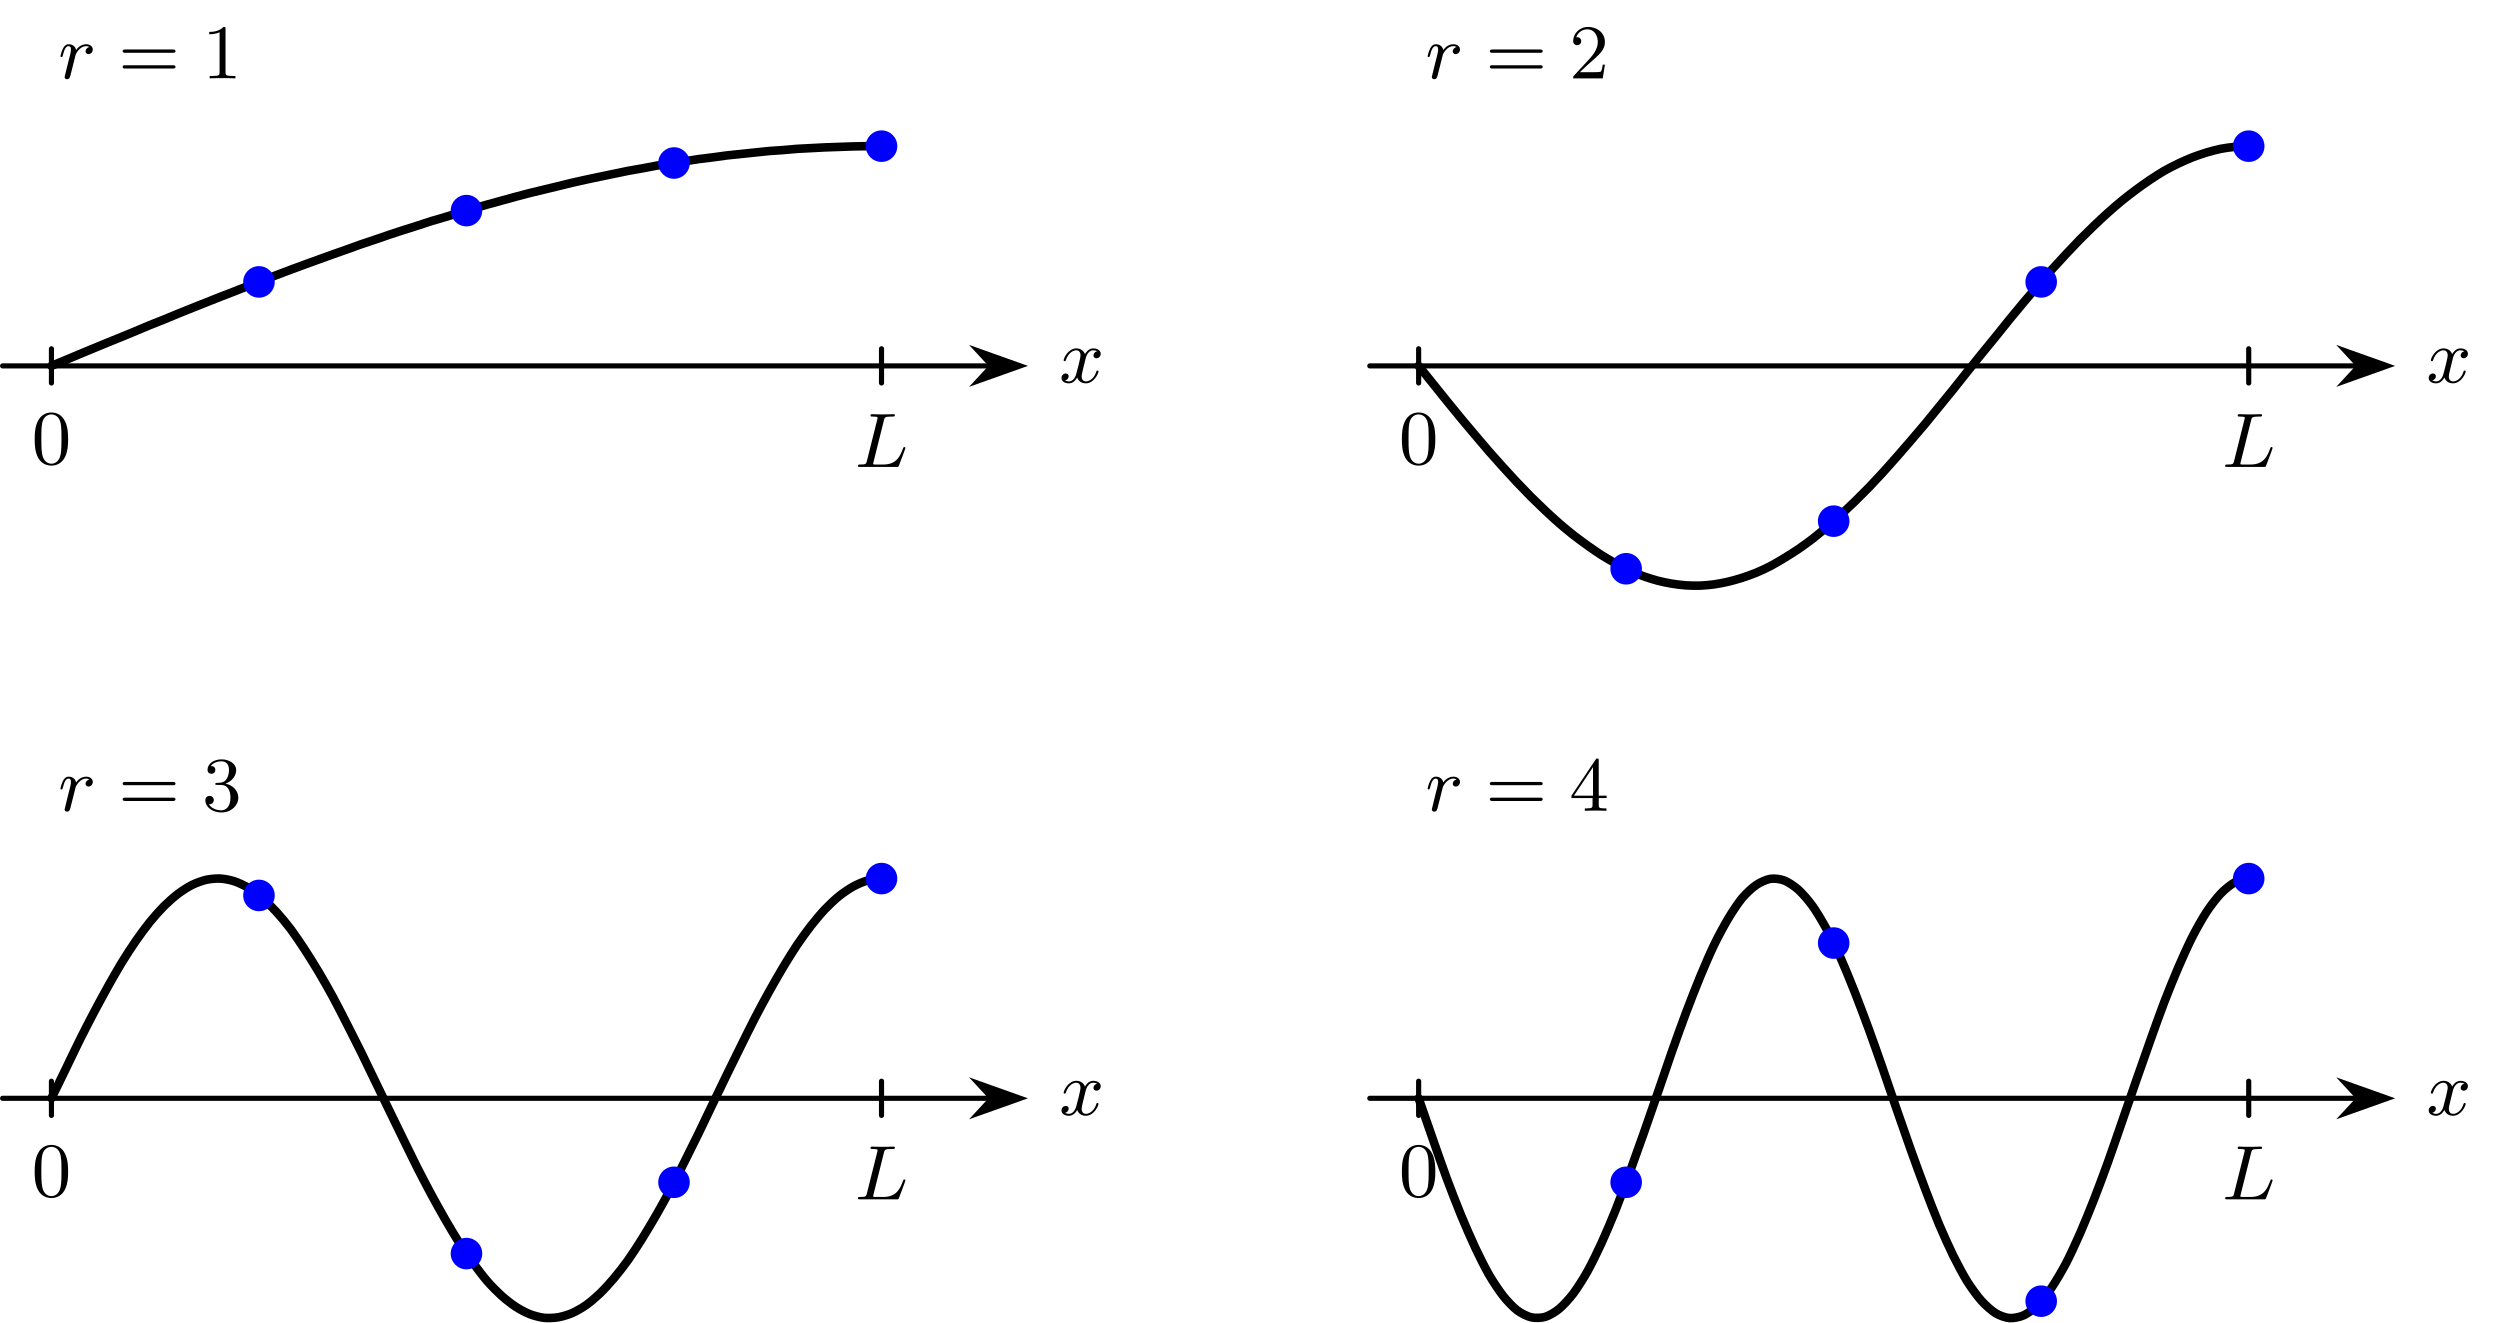
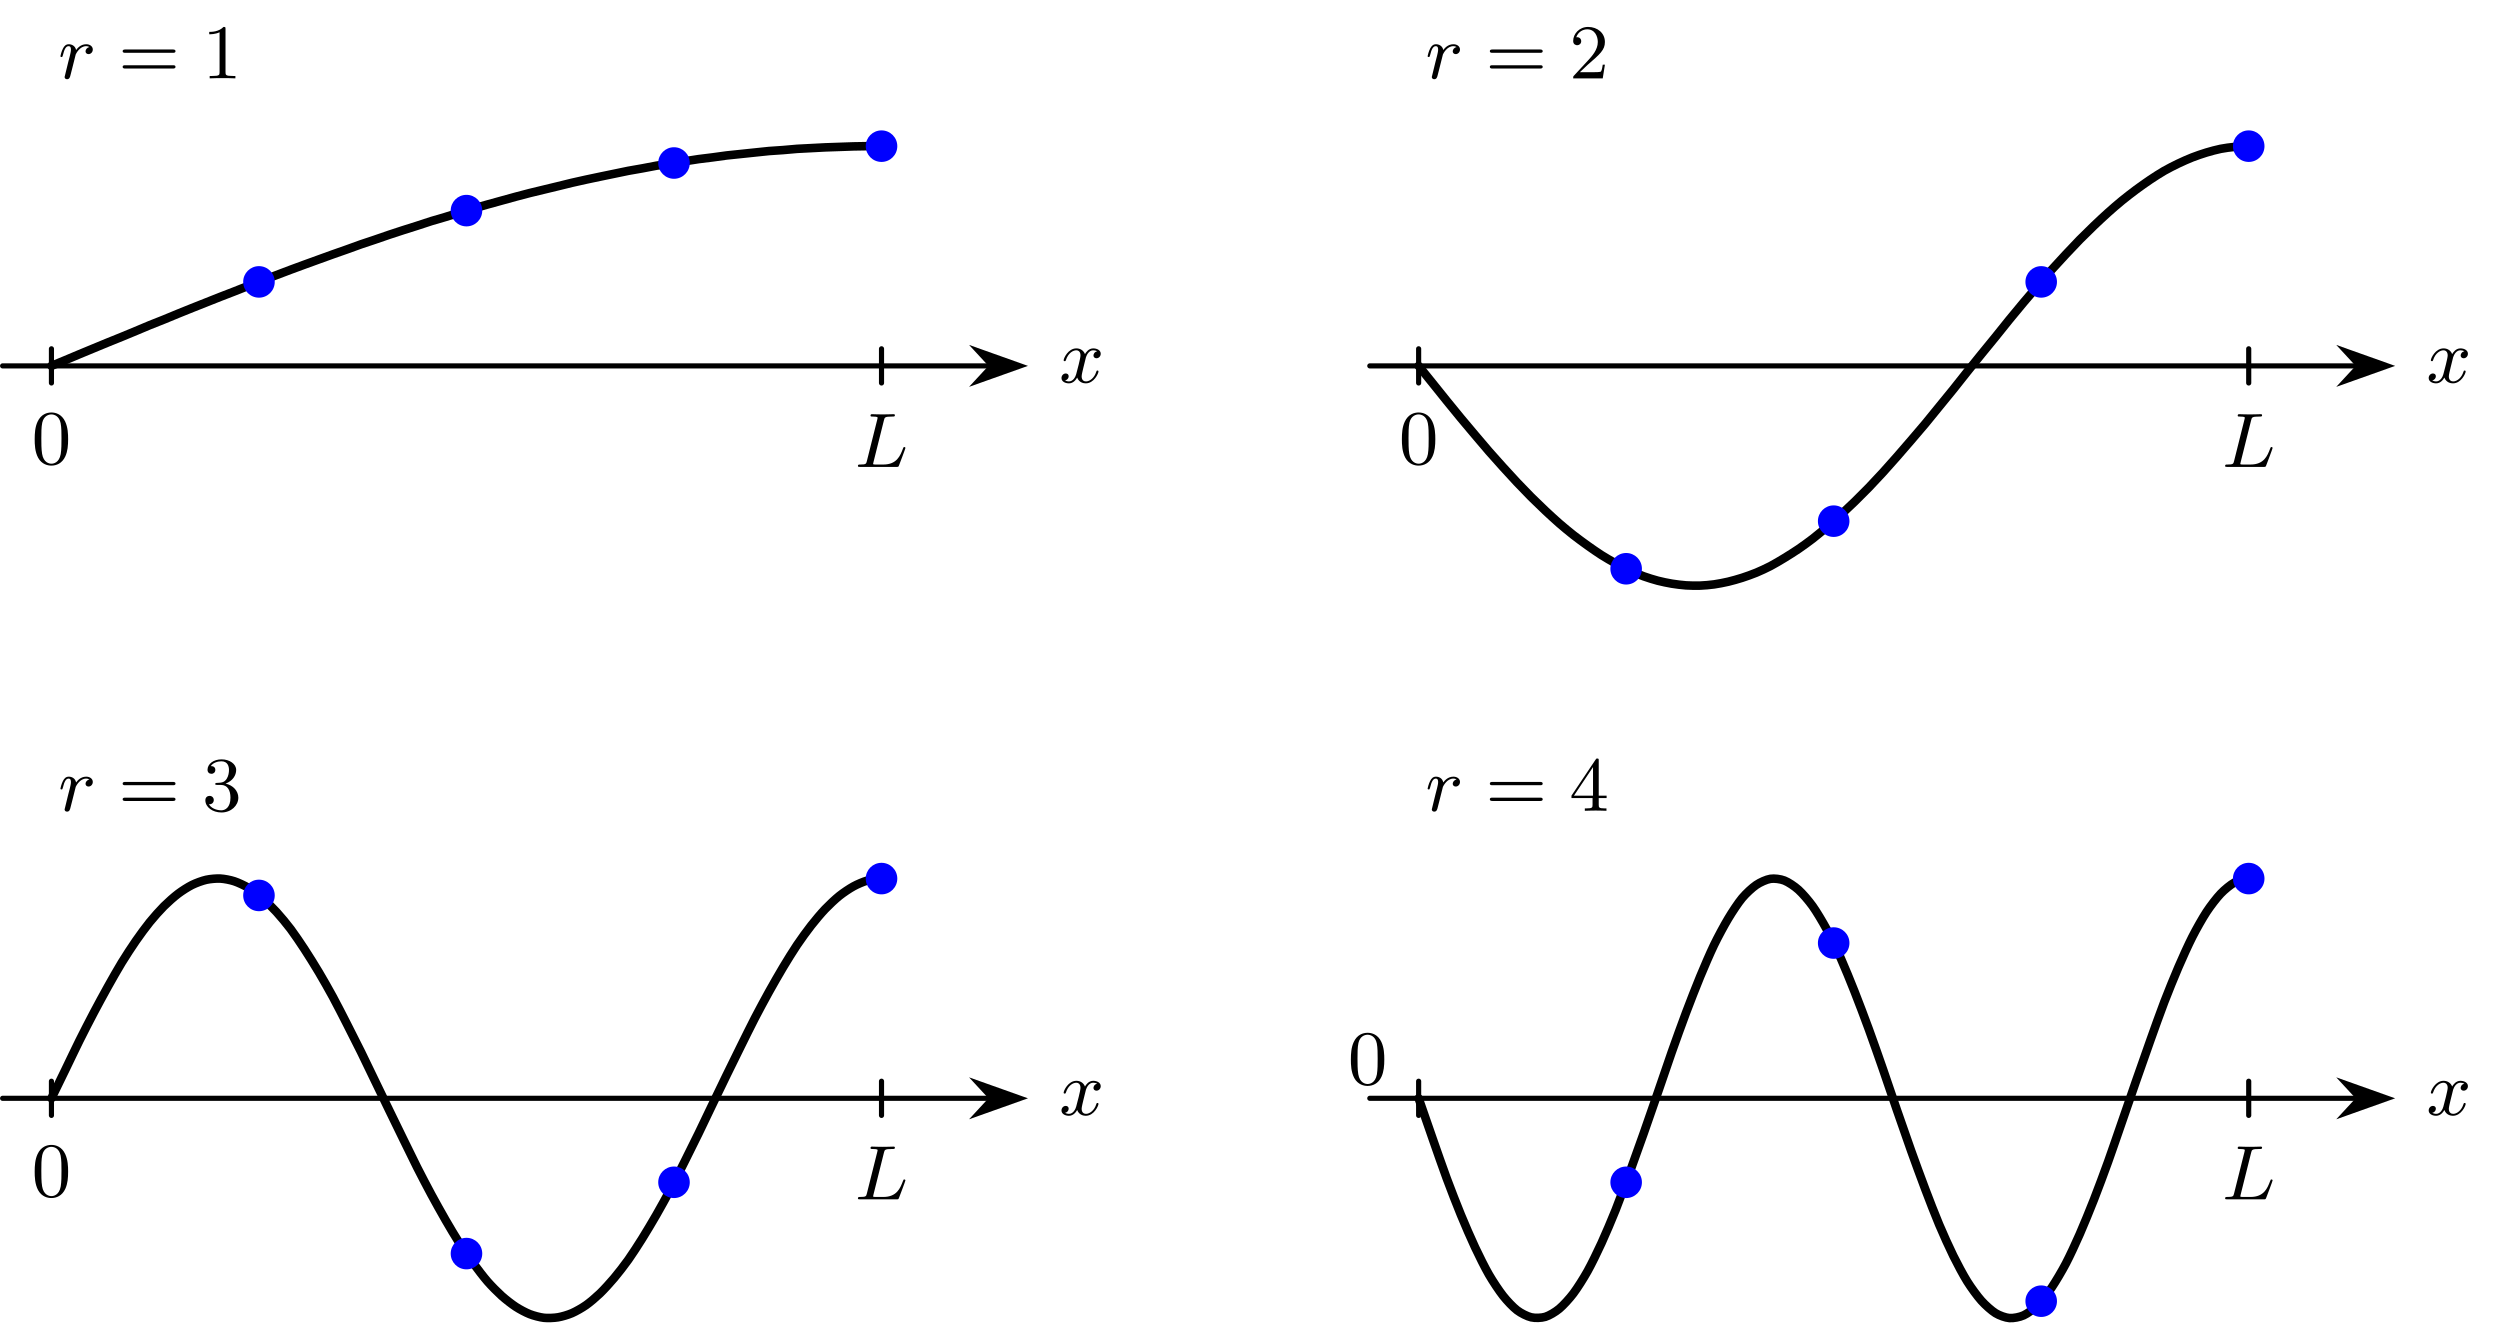
<svg xmlns="http://www.w3.org/2000/svg" xmlns:xlink="http://www.w3.org/1999/xlink" version="1.1" width="391.85pt" height="207.31pt" viewBox="-72 -72 290.258 153.567">
  <defs>
    <path id="mmp-nacini-g0-76" d="M3.416-5.416C3.497-5.756 3.524-5.846 4.358-5.846C4.609-5.846 4.689-5.846 4.689-6.007C4.689-6.124 4.573-6.124 4.546-6.124C4.34-6.124 4.107-6.106 3.891-6.106S3.461-6.097 3.246-6.097C3.04-6.097 2.824-6.097 2.627-6.106C2.466-6.115 2.188-6.124 2.035-6.124C1.982-6.124 1.856-6.124 1.856-5.963C1.856-5.846 1.937-5.846 2.125-5.846C2.161-5.846 2.322-5.846 2.466-5.828C2.618-5.81 2.681-5.792 2.681-5.694C2.681-5.649 2.672-5.613 2.645-5.514L1.435-.681C1.354-.359 1.336-.278 .664-.278C.493-.278 .395-.278 .395-.117C.395 0 .484 0 .646 0H4.878C5.093 0 5.102-.009 5.174-.197C5.263-.421 5.909-2.125 5.909-2.197S5.846-2.313 5.783-2.313C5.694-2.313 5.685-2.277 5.613-2.098C5.308-1.3 4.914-.278 3.344-.278H2.457C2.331-.278 2.313-.278 2.277-.287C2.188-.296 2.161-.305 2.161-.368C2.161-.395 2.161-.412 2.206-.574L3.416-5.416Z" />
    <path id="mmp-nacini-g0-114" d="M3.622-3.631C3.327-3.578 3.174-3.327 3.174-3.138C3.174-2.968 3.3-2.815 3.524-2.815C3.766-2.815 4.017-3.022 4.017-3.353C4.017-3.703 3.694-3.963 3.255-3.963C2.582-3.963 2.206-3.461 2.08-3.291C1.973-3.784 1.569-3.963 1.228-3.963C.906-3.963 .699-3.766 .547-3.452C.377-3.129 .26-2.618 .26-2.582C.26-2.502 .323-2.475 .386-2.475C.484-2.475 .502-2.52 .547-2.699C.717-3.407 .906-3.739 1.21-3.739C1.479-3.739 1.479-3.452 1.479-3.318C1.479-3.129 1.408-2.851 1.354-2.618C1.291-2.385 1.201-2 1.166-1.892L.807-.421C.744-.206 .744-.188 .744-.161C.744-.045 .825 .099 1.022 .099C1.309 .099 1.372-.143 1.435-.403C1.542-.789 1.542-.807 1.632-1.175C1.964-2.52 2.017-2.735 2.035-2.78C2.089-2.887 2.502-3.739 3.246-3.739C3.452-3.739 3.578-3.667 3.622-3.631Z" />
    <path id="mmp-nacini-g0-120" d="M4.411-3.622C4.08-3.56 3.981-3.273 3.981-3.138C3.981-2.968 4.107-2.815 4.331-2.815C4.582-2.815 4.824-3.031 4.824-3.344C4.824-3.757 4.376-3.963 3.954-3.963C3.416-3.963 3.102-3.488 2.995-3.3C2.824-3.739 2.43-3.963 2-3.963C1.04-3.963 .52-2.815 .52-2.582C.52-2.502 .583-2.475 .646-2.475C.726-2.475 .753-2.52 .771-2.573C1.049-3.461 1.641-3.739 1.982-3.739C2.242-3.739 2.475-3.569 2.475-3.147C2.475-2.824 2.089-1.39 1.973-.959C1.901-.681 1.632-.126 1.139-.126C.959-.126 .771-.188 .681-.242C.924-.287 1.103-.493 1.103-.726C1.103-.95 .933-1.049 .762-1.049C.502-1.049 .269-.825 .269-.52C.269-.081 .753 .099 1.13 .099C1.65 .099 1.955-.332 2.089-.574C2.313 .018 2.842 .099 3.084 .099C4.053 .099 4.564-1.067 4.564-1.282C4.564-1.327 4.537-1.39 4.447-1.39C4.349-1.39 4.34-1.354 4.295-1.219C4.098-.574 3.578-.126 3.111-.126C2.851-.126 2.609-.287 2.609-.717C2.609-.915 2.735-1.408 2.815-1.748C2.851-1.91 3.093-2.878 3.111-2.941C3.219-3.264 3.488-3.739 3.945-3.739C4.107-3.739 4.277-3.712 4.411-3.622Z" />
    <path id="mmp-nacini-g1-48" d="M4.241-2.869C4.241-3.47 4.214-4.241 3.9-4.914C3.506-5.756 2.824-5.972 2.304-5.972C1.766-5.972 1.085-5.756 .69-4.896C.403-4.277 .359-3.551 .359-2.869C.359-2.286 .377-1.417 .762-.708C1.184 .054 1.883 .197 2.295 .197C2.878 .197 3.542-.054 3.918-.879C4.187-1.479 4.241-2.152 4.241-2.869ZM2.304-.027C2.035-.027 1.39-.152 1.219-1.166C1.13-1.695 1.13-2.466 1.13-2.977C1.13-3.587 1.13-4.295 1.237-4.788C1.417-5.586 1.991-5.747 2.295-5.747C2.636-5.747 3.201-5.568 3.371-4.734C3.47-4.241 3.47-3.542 3.47-2.977C3.47-2.421 3.47-1.668 3.38-1.139C3.192-.117 2.529-.027 2.304-.027Z" />
    <path id="mmp-nacini-g1-49" d="M2.726-5.73C2.726-5.954 2.717-5.972 2.493-5.972C1.937-5.398 1.112-5.398 .834-5.398V-5.12C1.004-5.12 1.551-5.12 2.035-5.353V-.717C2.035-.386 2.008-.278 1.175-.278H.888V0C1.21-.027 2.008-.027 2.376-.027S3.551-.027 3.873 0V-.278H3.587C2.753-.278 2.726-.386 2.726-.717V-5.73Z" />
    <path id="mmp-nacini-g1-50" d="M4.142-1.587H3.891C3.873-1.47 3.802-.941 3.685-.798C3.631-.717 3.013-.717 2.833-.717H1.237L2.125-1.56C3.596-2.833 4.142-3.309 4.142-4.223C4.142-5.254 3.291-5.972 2.188-5.972C1.157-5.972 .457-5.156 .457-4.34C.457-3.891 .843-3.847 .924-3.847C1.121-3.847 1.39-3.99 1.39-4.313C1.39-4.582 1.201-4.779 .924-4.779C.879-4.779 .852-4.779 .816-4.77C1.031-5.407 1.605-5.694 2.089-5.694C3.004-5.694 3.318-4.842 3.318-4.223C3.318-3.309 2.627-2.564 2.197-2.098L.556-.323C.457-.224 .457-.206 .457 0H3.891L4.142-1.587Z" />
    <path id="mmp-nacini-g1-51" d="M2.735-3.156C3.569-3.47 3.963-4.125 3.963-4.743C3.963-5.434 3.201-5.972 2.268-5.972S.637-5.443 .637-4.761C.637-4.465 .834-4.295 1.094-4.295S1.542-4.483 1.542-4.743C1.542-5.057 1.327-5.192 1.022-5.192C1.255-5.568 1.802-5.747 2.242-5.747C2.986-5.747 3.129-5.156 3.129-4.734C3.129-4.465 3.075-4.035 2.851-3.694C2.573-3.291 2.26-3.273 2-3.255C1.775-3.237 1.757-3.237 1.686-3.237C1.605-3.228 1.533-3.219 1.533-3.12C1.533-3.004 1.605-3.004 1.757-3.004H2.179C2.959-3.004 3.3-2.376 3.3-1.524C3.3-.377 2.69-.054 2.233-.054C2.062-.054 1.193-.099 .789-.762C1.112-.717 1.363-.941 1.363-1.246C1.363-1.542 1.139-1.731 .879-1.731C.655-1.731 .386-1.596 .386-1.219C.386-.421 1.219 .197 2.26 .197C3.38 .197 4.214-.61 4.214-1.524C4.214-2.304 3.596-2.968 2.735-3.156Z" />
    <path id="mmp-nacini-g1-52" d="M.26-1.757V-1.479H2.708V-.708C2.708-.377 2.681-.278 2.008-.278H1.811V0C2.376-.027 3.004-.027 3.067-.027C3.111-.027 3.757-.027 4.322 0V-.278H4.125C3.452-.278 3.425-.377 3.425-.708V-1.479H4.34V-1.757H3.425V-5.828C3.425-6.007 3.425-6.07 3.255-6.07C3.147-6.07 3.138-6.061 3.058-5.936L.26-1.757ZM.547-1.757L2.762-5.075V-1.757H.547Z" />
    <path id="mmp-nacini-g1-61" d="M6.348-2.968C6.474-2.968 6.644-2.968 6.644-3.156C6.644-3.353 6.447-3.353 6.312-3.353H.843C.708-3.353 .511-3.353 .511-3.156C.511-2.968 .69-2.968 .807-2.968H6.348ZM6.312-1.139C6.447-1.139 6.644-1.139 6.644-1.336C6.644-1.524 6.474-1.524 6.348-1.524H.807C.69-1.524 .511-1.524 .511-1.336C.511-1.139 .708-1.139 .843-1.139H6.312Z" />
  </defs>
  <g id="mmp-nacini-page1">
    <g stroke-miterlimit="10" transform="translate(-66.03192,-29.51791)scale(0.996264,-0.996264)">
      <g fill="#000" stroke="#000">
        <g stroke-width="0.4">
          <g stroke-width="0.6">
            <g stroke-linecap="round">
              <g stroke-linejoin="round">
                <path d="M-5.69 0H109.459" fill="none" />
                <g transform="translate(106.9823,0.0)">
                  <g stroke-dasharray="none" stroke-dashoffset="0.0">
                    <g stroke-linejoin="miter">
                      <path d="M5.93 0L1.005 1.754L2.626 0L1.005-1.754Z" />
                    </g>
                  </g>
                </g>
                <g transform="translate(117.444,-1.93748)">
                  <g stroke="none" transform="scale(-1.00375,1.00375)translate(-66.03192,-29.51791)scale(-1,-1)">
                    <g fill="#000">
                      <g stroke="none">
                        <use x="-66.032" y="-29.518" xlink:href="#mmp-nacini-g0-120" />
                      </g>
                    </g>
                  </g>
                </g>
                <path d="M0 1.992V-1.992" fill="none" />
                <g transform="translate(-2.31248,-11.42487)">
                  <g stroke="none" transform="scale(-1.00375,1.00375)translate(-66.03192,-29.51791)scale(-1,-1)">
                    <g fill="#000">
                      <g stroke="none">
                        <use x="-66.032" y="-29.518" xlink:href="#mmp-nacini-g1-48" />
                      </g>
                    </g>
                  </g>
                </g>
                <path d="M96.739 1.992V-1.992" fill="none" />
                <g transform="translate(93.59196,-11.77484)">
                  <g stroke="none" transform="scale(-1.00375,1.00375)translate(-66.03192,-29.51791)scale(-1,-1)">
                    <g fill="#000">
                      <g stroke="none">
                        <use x="-66.032" y="-29.518" xlink:href="#mmp-nacini-g0-76" />
                      </g>
                    </g>
                  </g>
                </g>
                <g stroke-width="1.0">
                  <path d="M0 0C0 0 1.196 .493 1.65 .683C2.104 .872 2.818 1.176 3.272 1.366C3.726 1.555 4.465 1.859 4.922 2.049C5.38 2.238 6.119 2.546 6.573 2.731C7.027 2.917 7.74 3.2 8.194 3.386C8.648 3.572 9.39 3.879 9.844 4.069C10.298 4.258 11.012 4.566 11.466 4.752C11.92 4.937 12.659 5.221 13.117 5.406C13.575 5.592 14.313 5.903 14.767 6.089C15.221 6.275 15.935 6.562 16.389 6.743S17.581 7.216 18.039 7.398C18.497 7.579 19.235 7.875 19.689 8.052S20.857 8.5 21.311 8.678S22.508 9.155 22.962 9.333S24.129 9.785 24.583 9.959C25.037 10.132 25.775 10.411 26.233 10.584C26.691 10.758 27.43 11.041 27.884 11.21S29.052 11.642 29.506 11.808C29.96 11.974 30.698 12.24 31.156 12.406S32.352 12.841 32.806 13.003S33.974 13.41 34.428 13.572S35.624 14.012 36.078 14.169C36.532 14.327 37.246 14.556 37.7 14.71C38.154 14.864 38.892 15.125 39.35 15.279C39.808 15.433 40.546 15.674 41 15.82S42.168 16.186 42.622 16.332C43.076 16.478 43.815 16.73 44.272 16.873S45.469 17.218 45.923 17.356C46.377 17.494 47.091 17.73 47.545 17.868C47.999 18.007 48.741 18.222 49.195 18.352S50.363 18.681 50.816 18.807S52.009 19.136 52.467 19.263C52.925 19.389 53.663 19.595 54.117 19.718S55.285 20.03 55.739 20.144C56.193 20.259 56.931 20.432 57.389 20.543C57.847 20.653 58.585 20.83 59.039 20.941C59.493 21.052 60.207 21.233 60.661 21.34C61.115 21.446 61.858 21.611 62.312 21.709S63.479 21.956 63.933 22.051C64.387 22.145 65.125 22.298 65.583 22.392S66.78 22.647 67.234 22.734C67.688 22.82 68.402 22.935 68.856 23.018C69.31 23.101 70.048 23.253 70.506 23.331C70.964 23.41 71.702 23.516 72.156 23.587C72.61 23.658 73.324 23.772 73.778 23.843C74.232 23.914 74.974 24.036 75.428 24.099C75.882 24.163 76.596 24.24 77.05 24.299C77.504 24.358 78.243 24.471 78.7 24.526C79.158 24.581 79.897 24.65 80.351 24.697C80.805 24.744 81.518 24.82 81.972 24.867C82.426 24.915 83.165 24.999 83.622 25.039C84.08 25.078 84.819 25.117 85.273 25.152S86.441 25.263 86.895 25.295C87.349 25.326 88.091 25.356 88.545 25.38S89.713 25.446 90.167 25.465C90.621 25.485 91.359 25.506 91.817 25.522C92.275 25.538 93.013 25.567 93.467 25.579C93.921 25.591 94.635 25.603 95.089 25.607C95.543 25.611 96.739 25.607 96.739 25.607" fill="none" />
                </g>
                <g fill="#00f" stroke="#00f">
                  <g fill="#00f" stroke="#00f">
                    <path d="M26.024 9.788C26.024 10.803 25.2 11.626 24.185 11.626S22.346 10.803 22.346 9.788S23.17 7.949 24.185 7.949S26.024 8.772 26.024 9.788ZM24.185 9.788" stroke="none" />
                  </g>
                  <g transform="translate(24.185,9.78757)">
                    <g stroke="none" transform="scale(-1.00375,1.00375)translate(-66.03192,-29.51791)scale(-1,-1)">
                      <g fill="#00f">
                        <g stroke="none" />
                      </g>
                    </g>
                  </g>
                </g>
                <g fill="#00f" stroke="#00f">
                  <g fill="#00f" stroke="#00f">
                    <path d="M50.208 18.096C50.208 19.111 49.385 19.935 48.37 19.935S46.531 19.111 46.531 18.096S47.354 16.257 48.37 16.257S50.208 17.081 50.208 18.096ZM48.37 18.096" stroke="none" />
                  </g>
                  <g transform="translate(48.36957,18.09598)">
                    <g stroke="none" transform="scale(-1.00375,1.00375)translate(-66.03192,-29.51791)scale(-1,-1)">
                      <g fill="#00f">
                        <g stroke="none" />
                      </g>
                    </g>
                  </g>
                </g>
                <g fill="#00f" stroke="#00f">
                  <g fill="#00f" stroke="#00f">
                    <path d="M74.393 23.644C74.393 24.659 73.57 25.483 72.555 25.483S70.716 24.659 70.716 23.644S71.539 21.805 72.555 21.805S74.393 22.629 74.393 23.644ZM72.555 23.644" stroke="none" />
                  </g>
                  <g transform="translate(72.55458,23.64404)">
                    <g stroke="none" transform="scale(-1.00375,1.00375)translate(-66.03192,-29.51791)scale(-1,-1)">
                      <g fill="#00f">
                        <g stroke="none" />
                      </g>
                    </g>
                  </g>
                </g>
                <g fill="#00f" stroke="#00f">
                  <g fill="#00f" stroke="#00f">
                    <path d="M98.578 25.607C98.578 26.623 97.755 27.446 96.739 27.446C95.724 27.446 94.901 26.623 94.901 25.607C94.901 24.592 95.724 23.769 96.739 23.769C97.755 23.769 98.578 24.592 98.578 25.607ZM96.739 25.607" stroke="none" />
                  </g>
                  <g transform="translate(96.73915,25.60728)">
                    <g stroke="none" transform="scale(-1.00375,1.00375)translate(-66.03192,-29.51791)scale(-1,-1)">
                      <g fill="#00f">
                        <g stroke="none" />
                      </g>
                    </g>
                  </g>
                </g>
                <g transform="translate(0.78754,33.50844)">
                  <g stroke="none" transform="scale(-1.00375,1.00375)translate(-66.03192,-29.51791)scale(-1,-1)">
                    <g fill="#000">
                      <g stroke="none">
                        <use x="-66.032" y="-29.518" xlink:href="#mmp-nacini-g0-114" />
                        <use x="-59.058" y="-29.518" xlink:href="#mmp-nacini-g1-61" />
                        <use x="-49.331" y="-29.518" xlink:href="#mmp-nacini-g1-49" />
                      </g>
                    </g>
                  </g>
                </g>
                <path d="M153.645 0H268.794" fill="none" />
                <g transform="translate(266.3179,0.0)">
                  <g stroke-dasharray="none" stroke-dashoffset="0.0">
                    <g stroke-linejoin="miter">
                      <path d="M5.93 0L1.005 1.754L2.626 0L1.005-1.754Z" />
                    </g>
                  </g>
                </g>
                <g transform="translate(276.7796,-1.93748)">
                  <g stroke="none" transform="scale(-1.00375,1.00375)translate(-66.03192,-29.51791)scale(-1,-1)">
                    <g fill="#000">
                      <g stroke="none">
                        <use x="-66.032" y="-29.518" xlink:href="#mmp-nacini-g0-120" />
                      </g>
                    </g>
                  </g>
                </g>
                <path d="M159.336 1.992V-1.992" fill="none" />
                <g transform="translate(157.0231,-11.42487)">
                  <g stroke="none" transform="scale(-1.00375,1.00375)translate(-66.03192,-29.51791)scale(-1,-1)">
                    <g fill="#000">
                      <g stroke="none">
                        <use x="-66.032" y="-29.518" xlink:href="#mmp-nacini-g1-48" />
                      </g>
                    </g>
                  </g>
                </g>
                <path d="M256.075 1.992V-1.992" fill="none" />
                <g transform="translate(252.9276,-11.77484)">
                  <g stroke="none" transform="scale(-1.00375,1.00375)translate(-66.03192,-29.51791)scale(-1,-1)">
                    <g fill="#000">
                      <g stroke="none">
                        <use x="-66.032" y="-29.518" xlink:href="#mmp-nacini-g0-76" />
                      </g>
                    </g>
                  </g>
                </g>
                <g stroke-width="1.0">
                  <path d="M159.336 0C159.336 0 160.532-1.484 160.986-2.049C161.44-2.613 162.154-3.508 162.608-4.069C163.062-4.629 163.8-5.536 164.258-6.089C164.716-6.642 165.454-7.515 165.908-8.052C166.362-8.589 167.076-9.438 167.53-9.959C167.984-10.48 168.726-11.306 169.18-11.808C169.634-12.309 170.348-13.09 170.802-13.572S171.994-14.821 172.452-15.279C172.91-15.737 173.648-16.446 174.102-16.873C174.556-17.299 175.27-17.957 175.724-18.352S176.917-19.358 177.375-19.718C177.833-20.077 178.571-20.617 179.025-20.941C179.479-21.265 180.192-21.762 180.647-22.051S181.843-22.77 182.297-23.018S183.465-23.634 183.919-23.843S185.111-24.36 185.569-24.526C186.027-24.692 186.765-24.92 187.219-25.039C187.673-25.157 188.387-25.305 188.841-25.38C189.295-25.455 190.033-25.548 190.491-25.579C190.949-25.611 191.688-25.623 192.142-25.607S193.31-25.528 193.764-25.465C194.218-25.402 194.96-25.259 195.414-25.152C195.868-25.046 196.581-24.843 197.035-24.697C197.489-24.551 198.228-24.289 198.686-24.099C199.144-23.91 199.882-23.568 200.336-23.331S201.504-22.669 201.958-22.392S203.15-21.651 203.608-21.34C204.066-21.028 204.804-20.496 205.258-20.144C205.712-19.793 206.426-19.194 206.88-18.807S208.077-17.771 208.53-17.356S209.698-16.262 210.152-15.82S211.344-14.643 211.802-14.169C212.26-13.696 212.999-12.903 213.453-12.406C213.907-11.908 214.62-11.101 215.075-10.584C215.529-10.067 216.267-9.211 216.725-8.678C217.183-8.145 217.921-7.288 218.375-6.743C218.829-6.199 219.543-5.308 219.997-4.752C220.451-4.195 221.193-3.296 221.647-2.731S222.815-1.251 223.269-.683S224.461 .801 224.919 1.366C225.377 1.93 226.116 2.825 226.57 3.386S227.737 4.849 228.191 5.406C228.645 5.963 229.383 6.853 229.841 7.398C230.299 7.942 231.038 8.804 231.492 9.333S232.66 10.701 233.114 11.21C233.568 11.72 234.31 12.517 234.764 13.003C235.218 13.488 235.931 14.248 236.385 14.71C236.839 15.172 237.578 15.894 238.036 16.332C238.494 16.77 239.232 17.462 239.686 17.868C240.14 18.275 240.854 18.892 241.308 19.263S242.5 20.203 242.958 20.543C243.416 20.882 244.154 21.405 244.608 21.709C245.062 22.013 245.776 22.473 246.23 22.734S247.427 23.37 247.881 23.587C248.335 23.804 249.049 24.121 249.503 24.299S250.695 24.729 251.153 24.867C251.611 25.006 252.349 25.204 252.803 25.295C253.257 25.386 253.971 25.479 254.425 25.522C254.878 25.566 256.075 25.607 256.075 25.607" fill="none" />
                </g>
                <g fill="#00f" stroke="#00f">
                  <g fill="#00f" stroke="#00f">
                    <path d="M185.359-23.644C185.359-22.629 184.536-21.805 183.521-21.805S181.682-22.629 181.682-23.644S182.505-25.483 183.521-25.483S185.359-24.659 185.359-23.644ZM183.521-23.644" stroke="none" />
                  </g>
                  <g transform="translate(183.5206,-23.64404)">
                    <g stroke="none" transform="scale(-1.00375,1.00375)translate(-66.03192,-29.51791)scale(-1,-1)">
                      <g fill="#00f">
                        <g stroke="none" />
                      </g>
                    </g>
                  </g>
                </g>
                <g fill="#00f" stroke="#00f">
                  <g fill="#00f" stroke="#00f">
                    <path d="M209.544-18.096C209.544-17.081 208.721-16.257 207.705-16.257S205.867-17.081 205.867-18.096S206.69-19.935 207.705-19.935S209.544-19.111 209.544-18.096ZM207.705-18.096" stroke="none" />
                  </g>
                  <g transform="translate(207.7052,-18.09598)">
                    <g stroke="none" transform="scale(-1.00375,1.00375)translate(-66.03192,-29.51791)scale(-1,-1)">
                      <g fill="#00f">
                        <g stroke="none" />
                      </g>
                    </g>
                  </g>
                </g>
                <g fill="#00f" stroke="#00f">
                  <g fill="#00f" stroke="#00f">
                    <path d="M233.729 9.788C233.729 10.803 232.906 11.626 231.89 11.626S230.052 10.803 230.052 9.788S230.875 7.949 231.89 7.949S233.729 8.772 233.729 9.788ZM231.89 9.788" stroke="none" />
                  </g>
                  <g transform="translate(231.8902,9.78757)">
                    <g stroke="none" transform="scale(-1.00375,1.00375)translate(-66.03192,-29.51791)scale(-1,-1)">
                      <g fill="#00f">
                        <g stroke="none" />
                      </g>
                    </g>
                  </g>
                </g>
                <g fill="#00f" stroke="#00f">
                  <g fill="#00f" stroke="#00f">
                    <path d="M257.913 25.607C257.913 26.623 257.09 27.446 256.075 27.446C255.059 27.446 254.236 26.623 254.236 25.607C254.236 24.592 255.059 23.769 256.075 23.769C257.09 23.769 257.913 24.592 257.913 25.607ZM256.075 25.607" stroke="none" />
                  </g>
                  <g transform="translate(256.0747,25.60728)">
                    <g stroke="none" transform="scale(-1.00375,1.00375)translate(-66.03192,-29.51791)scale(-1,-1)">
                      <g fill="#00f">
                        <g stroke="none" />
                      </g>
                    </g>
                  </g>
                </g>
                <g transform="translate(160.1231,33.50844)">
                  <g stroke="none" transform="scale(-1.00375,1.00375)translate(-66.03192,-29.51791)scale(-1,-1)">
                    <g fill="#000">
                      <g stroke="none">
                        <use x="-66.032" y="-29.518" xlink:href="#mmp-nacini-g0-114" />
                        <use x="-59.058" y="-29.518" xlink:href="#mmp-nacini-g1-61" />
                        <use x="-49.331" y="-29.518" xlink:href="#mmp-nacini-g1-50" />
                      </g>
                    </g>
                  </g>
                </g>
                <path d="M-5.69-85.358H109.459" fill="none" />
                <g transform="translate(106.9823,-85.35826)">
                  <g stroke-dasharray="none" stroke-dashoffset="0.0">
                    <g stroke-linejoin="miter">
                      <path d="M5.93 0L1.005 1.754L2.626 0L1.005-1.754Z" />
                    </g>
                  </g>
                </g>
                <g transform="translate(117.444,-87.29575)">
                  <g stroke="none" transform="scale(-1.00375,1.00375)translate(-66.03192,-29.51791)scale(-1,-1)">
                    <g fill="#000">
                      <g stroke="none">
                        <use x="-66.032" y="-29.518" xlink:href="#mmp-nacini-g0-120" />
                      </g>
                    </g>
                  </g>
                </g>
                <path d="M0-83.366V-87.35" fill="none" />
                <g transform="translate(-2.31248,-96.78313)">
                  <g stroke="none" transform="scale(-1.00375,1.00375)translate(-66.03192,-29.51791)scale(-1,-1)">
                    <g fill="#000">
                      <g stroke="none">
                        <use x="-66.032" y="-29.518" xlink:href="#mmp-nacini-g1-48" />
                      </g>
                    </g>
                  </g>
                </g>
                <path d="M96.739-83.366V-87.35" fill="none" />
                <g transform="translate(93.59196,-97.1331)">
                  <g stroke="none" transform="scale(-1.00375,1.00375)translate(-66.03192,-29.51791)scale(-1,-1)">
                    <g fill="#000">
                      <g stroke="none">
                        <use x="-66.032" y="-29.518" xlink:href="#mmp-nacini-g0-76" />
                      </g>
                    </g>
                  </g>
                </g>
                <g stroke-width="1.0">
                  <path d="M0-85.358C0-85.358 1.196-82.908 1.65-81.972C2.104-81.037 2.818-79.527 3.272-78.615C3.726-77.703 4.465-76.268 4.922-75.4S6.119-73.169 6.573-72.355C7.027-71.542 7.74-70.281 8.194-69.539C8.648-68.796 9.39-67.661 9.844-67.006S11.012-65.376 11.466-64.815S12.659-63.424 13.117-62.966C13.575-62.508 14.313-61.858 14.767-61.515C15.221-61.172 15.935-60.716 16.389-60.491C16.843-60.266 17.581-59.996 18.039-59.893C18.497-59.79 19.235-59.727 19.689-59.751C20.143-59.775 20.857-59.914 21.311-60.064S22.508-60.56 22.962-60.832C23.416-61.104 24.129-61.636 24.583-62.027C25.037-62.418 25.775-63.147 26.233-63.649C26.691-64.15 27.43-65.037 27.884-65.641C28.338-66.245 29.052-67.307 29.506-68.002C29.96-68.697 30.698-69.878 31.156-70.648C31.614-71.418 32.352-72.714 32.806-73.551C33.26-74.388 33.974-75.792 34.428-76.68S35.624-79.032 36.078-79.952S37.246-82.37 37.7-83.309C38.154-84.249 38.892-85.781 39.35-86.724C39.808-87.668 40.546-89.182 41-90.11S42.168-92.514 42.622-93.411S43.815-95.72 44.272-96.569C44.73-97.417 45.469-98.742 45.923-99.528C46.377-100.313 47.091-101.524 47.545-102.231S48.741-104.001 49.195-104.621S50.363-106.177 50.816-106.698C51.27-107.219 52.009-107.966 52.467-108.377C52.925-108.787 53.663-109.361 54.117-109.657C54.571-109.953 55.285-110.333 55.739-110.511C56.193-110.688 56.931-110.886 57.389-110.937C57.847-110.989 58.585-110.955 59.039-110.88C59.493-110.805 60.207-110.594 60.661-110.397C61.115-110.199 61.858-109.778 62.312-109.458C62.766-109.138 63.479-108.53 63.933-108.092C64.387-107.654 65.125-106.844 65.583-106.299C66.041-105.754 66.78-104.805 67.234-104.165S68.402-102.417 68.856-101.69C69.31-100.964 70.048-99.728 70.506-98.93C70.964-98.133 71.702-96.799 72.156-95.942C72.61-95.086 73.324-93.66 73.778-92.756C74.232-91.852 74.974-90.359 75.428-89.427C75.882-88.496 76.596-86.985 77.05-86.041C77.504-85.098 78.243-83.567 78.7-82.627C79.158-81.687 79.897-80.185 80.351-79.269C80.805-78.353 81.518-76.902 81.972-76.026S83.165-73.778 83.622-72.953C84.08-72.128 84.819-70.837 85.273-70.079S86.441-68.165 86.895-67.49S88.091-65.794 88.545-65.214S89.713-63.785 90.167-63.308C90.621-62.83 91.359-62.138 91.817-61.771C92.275-61.404 93.013-60.91 93.467-60.661S94.635-60.105 95.089-59.978S96.739-59.751 96.739-59.751" fill="none" />
                </g>
                <g fill="#00f" stroke="#00f">
                  <g fill="#00f" stroke="#00f">
                    <path d="M26.024-61.714C26.024-60.699 25.2-59.876 24.185-59.876S22.346-60.699 22.346-61.714S23.17-63.553 24.185-63.553S26.024-62.73 26.024-61.714ZM24.185-61.714" stroke="none" />
                  </g>
                  <g transform="translate(24.185,-61.71422)">
                    <g stroke="none" transform="scale(-1.00375,1.00375)translate(-66.03192,-29.51791)scale(-1,-1)">
                      <g fill="#00f">
                        <g stroke="none" />
                      </g>
                    </g>
                  </g>
                </g>
                <g fill="#00f" stroke="#00f">
                  <g fill="#00f" stroke="#00f">
                    <path d="M50.208-103.454C50.208-102.439 49.385-101.616 48.37-101.616S46.531-102.439 46.531-103.454S47.354-105.293 48.37-105.293S50.208-104.47 50.208-103.454ZM48.37-103.454" stroke="none" />
                  </g>
                  <g transform="translate(48.36957,-103.4542)">
                    <g stroke="none" transform="scale(-1.00375,1.00375)translate(-66.03192,-29.51791)scale(-1,-1)">
                      <g fill="#00f">
                        <g stroke="none" />
                      </g>
                    </g>
                  </g>
                </g>
                <g fill="#00f" stroke="#00f">
                  <g fill="#00f" stroke="#00f">
                    <path d="M74.393-95.146C74.393-94.13 73.57-93.307 72.555-93.307S70.716-94.13 70.716-95.146S71.539-96.984 72.555-96.984S74.393-96.161 74.393-95.146ZM72.555-95.146" stroke="none" />
                  </g>
                  <g transform="translate(72.55458,-95.14583)">
                    <g stroke="none" transform="scale(-1.00375,1.00375)translate(-66.03192,-29.51791)scale(-1,-1)">
                      <g fill="#00f">
                        <g stroke="none" />
                      </g>
                    </g>
                  </g>
                </g>
                <g fill="#00f" stroke="#00f">
                  <g fill="#00f" stroke="#00f">
                    <path d="M98.578-59.751C98.578-58.736 97.755-57.912 96.739-57.912C95.724-57.912 94.901-58.736 94.901-59.751C94.901-60.766 95.724-61.59 96.739-61.59C97.755-61.59 98.578-60.766 98.578-59.751ZM96.739-59.751" stroke="none" />
                  </g>
                  <g transform="translate(96.73915,-59.75098)">
                    <g stroke="none" transform="scale(-1.00375,1.00375)translate(-66.03192,-29.51791)scale(-1,-1)">
                      <g fill="#00f">
                        <g stroke="none" />
                      </g>
                    </g>
                  </g>
                </g>
                <g transform="translate(0.78754,-51.84982)">
                  <g stroke="none" transform="scale(-1.00375,1.00375)translate(-66.03192,-29.51791)scale(-1,-1)">
                    <g fill="#000">
                      <g stroke="none">
                        <use x="-66.032" y="-29.518" xlink:href="#mmp-nacini-g0-114" />
                        <use x="-59.058" y="-29.518" xlink:href="#mmp-nacini-g1-61" />
                        <use x="-49.331" y="-29.518" xlink:href="#mmp-nacini-g1-51" />
                      </g>
                    </g>
                  </g>
                </g>
                <path d="M153.645-85.358H268.794" fill="none" />
                <g transform="translate(266.3179,-85.35826)">
                  <g stroke-dasharray="none" stroke-dashoffset="0.0">
                    <g stroke-linejoin="miter">
                      <path d="M5.93 0L1.005 1.754L2.626 0L1.005-1.754Z" />
                    </g>
                  </g>
                </g>
                <g transform="translate(276.7796,-87.29575)">
                  <g stroke="none" transform="scale(-1.00375,1.00375)translate(-66.03192,-29.51791)scale(-1,-1)">
                    <g fill="#000">
                      <g stroke="none">
                        <use x="-66.032" y="-29.518" xlink:href="#mmp-nacini-g0-120" />
                      </g>
                    </g>
                  </g>
                </g>
                <path d="M159.336-83.366V-87.35" fill="none" />
-                 <g transform="translate(157.0231,-96.78313)">
+                 <g transform="translate(151.0777,-83.71718)">
                  <g stroke="none" transform="scale(-1.00375,1.00375)translate(-66.03192,-29.51791)scale(-1,-1)">
                    <g fill="#000">
                      <g stroke="none">
                        <use x="-66.032" y="-29.518" xlink:href="#mmp-nacini-g1-48" />
                      </g>
                    </g>
                  </g>
                </g>
                <path d="M256.075-83.366V-87.35" fill="none" />
                <g transform="translate(252.9276,-97.1331)">
                  <g stroke="none" transform="scale(-1.00375,1.00375)translate(-66.03192,-29.51791)scale(-1,-1)">
                    <g fill="#000">
                      <g stroke="none">
                        <use x="-66.032" y="-29.518" xlink:href="#mmp-nacini-g0-76" />
                      </g>
                    </g>
                  </g>
                </g>
                <g stroke-width="1.0">
                  <path d="M159.336-85.358C159.336-85.358 160.532-88.815 160.986-90.11C161.44-91.405 162.154-93.467 162.608-94.691C163.062-95.915 163.8-97.817 164.258-98.93C164.716-100.044 165.454-101.747 165.908-102.714C166.362-103.682 167.076-105.116 167.53-105.901C167.984-106.687 168.726-107.8 169.18-108.377C169.634-108.953 170.348-109.708 170.802-110.055S171.994-110.774 172.452-110.88C172.91-110.987 173.648-110.962 174.102-110.824C174.556-110.685 175.27-110.264 175.724-109.885C176.179-109.505 176.917-108.7 177.375-108.092C177.833-107.484 178.571-106.316 179.025-105.503S180.192-103.222 180.647-102.231C181.101-101.24 181.843-99.498 182.297-98.361C182.751-97.224 183.465-95.276 183.919-94.036S185.111-90.726 185.569-89.427C186.027-88.128 186.765-85.99 187.219-84.675S188.387-81.239 188.841-79.952S190.033-76.616 190.491-75.4C190.949-74.184 191.688-72.286 192.142-71.189S193.31-68.429 193.764-67.49C194.218-66.55 194.96-65.175 195.414-64.417C195.868-63.659 196.581-62.572 197.035-62.027C197.489-61.482 198.228-60.803 198.686-60.491C199.144-60.179 199.882-59.85 200.336-59.779S201.504-59.801 201.958-59.978S203.15-60.645 203.608-61.06C204.066-61.474 204.804-62.33 205.258-62.966S206.426-64.8 206.88-65.641S208.077-68.012 208.53-69.026C208.984-70.041 209.698-71.804 210.152-72.953C210.606-74.102 211.344-76.055 211.802-77.306C212.26-78.557 212.999-80.666 213.453-81.972C213.907-83.279 214.62-85.409 215.075-86.724C215.529-88.039 216.267-90.168 216.725-91.447C217.183-92.726 217.921-94.746 218.375-95.942C218.829-97.139 219.543-98.99 219.997-100.068S221.193-102.791 221.647-103.71S222.815-105.971 223.269-106.698C223.723-107.424 224.461-108.432 224.919-108.945C225.377-109.459 226.116-110.117 226.57-110.397C227.024-110.677 227.737-110.93 228.191-110.966C228.645-111.001 229.383-110.862 229.841-110.653C230.299-110.444 231.038-109.908 231.492-109.458S232.66-108.08 233.114-107.409C233.568-106.738 234.31-105.485 234.764-104.621S235.931-102.212 236.385-101.178C236.839-100.144 237.578-98.335 238.036-97.166C238.494-95.997 239.232-94.015 239.686-92.756C240.14-91.496 240.854-89.4 241.308-88.09C241.762-86.779 242.5-84.624 242.958-83.309C243.416-81.995 244.154-79.886 244.608-78.615C245.062-77.344 245.776-75.332 246.23-74.148C246.684-72.964 247.427-71.133 247.881-70.079S249.049-67.443 249.503-66.551S250.695-64.348 251.153-63.649S252.349-61.993 252.803-61.515C253.257-61.037 253.971-60.451 254.425-60.206C254.878-59.961 256.075-59.751 256.075-59.751" fill="none" />
                </g>
                <g fill="#00f" stroke="#00f">
                  <g fill="#00f" stroke="#00f">
                    <path d="M185.359-95.146C185.359-94.13 184.536-93.307 183.521-93.307S181.682-94.13 181.682-95.146S182.505-96.984 183.521-96.984S185.359-96.161 185.359-95.146ZM183.521-95.146" stroke="none" />
                  </g>
                  <g transform="translate(183.5206,-95.14583)">
                    <g stroke="none" transform="scale(-1.00375,1.00375)translate(-66.03192,-29.51791)scale(-1,-1)">
                      <g fill="#00f">
                        <g stroke="none" />
                      </g>
                    </g>
                  </g>
                </g>
                <g fill="#00f" stroke="#00f">
                  <g fill="#00f" stroke="#00f">
                    <path d="M209.544-67.262C209.544-66.247 208.721-65.424 207.705-65.424S205.867-66.247 205.867-67.262C205.867-68.278 206.69-69.101 207.705-69.101S209.544-68.278 209.544-67.262ZM207.705-67.262" stroke="none" />
                  </g>
                  <g transform="translate(207.7052,-67.26228)">
                    <g stroke="none" transform="scale(-1.00375,1.00375)translate(-66.03192,-29.51791)scale(-1,-1)">
                      <g fill="#00f">
                        <g stroke="none" />
                      </g>
                    </g>
                  </g>
                </g>
                <g fill="#00f" stroke="#00f">
                  <g fill="#00f" stroke="#00f">
                    <path d="M233.729-109.002C233.729-107.987 232.906-107.164 231.89-107.164S230.052-107.987 230.052-109.002C230.052-110.018 230.875-110.841 231.89-110.841S233.729-110.018 233.729-109.002ZM231.89-109.002" stroke="none" />
                  </g>
                  <g transform="translate(231.8902,-109.0023)">
                    <g stroke="none" transform="scale(-1.00375,1.00375)translate(-66.03192,-29.51791)scale(-1,-1)">
                      <g fill="#00f">
                        <g stroke="none" />
                      </g>
                    </g>
                  </g>
                </g>
                <g fill="#00f" stroke="#00f">
                  <g fill="#00f" stroke="#00f">
                    <path d="M257.913-59.751C257.913-58.736 257.09-57.912 256.075-57.912C255.059-57.912 254.236-58.736 254.236-59.751C254.236-60.766 255.059-61.59 256.075-61.59C257.09-61.59 257.913-60.766 257.913-59.751ZM256.075-59.751" stroke="none" />
                  </g>
                  <g transform="translate(256.0747,-59.75098)">
                    <g stroke="none" transform="scale(-1.00375,1.00375)translate(-66.03192,-29.51791)scale(-1,-1)">
                      <g fill="#00f">
                        <g stroke="none" />
                      </g>
                    </g>
                  </g>
                </g>
                <g transform="translate(160.1231,-51.84982)">
                  <g stroke="none" transform="scale(-1.00375,1.00375)translate(-66.03192,-29.51791)scale(-1,-1)">
                    <g fill="#000">
                      <g stroke="none">
                        <use x="-66.032" y="-29.518" xlink:href="#mmp-nacini-g0-114" />
                        <use x="-59.058" y="-29.518" xlink:href="#mmp-nacini-g1-61" />
                        <use x="-49.331" y="-29.518" xlink:href="#mmp-nacini-g1-52" />
                      </g>
                    </g>
                  </g>
                </g>
              </g>
            </g>
          </g>
        </g>
      </g>
    </g>
  </g>
</svg>
